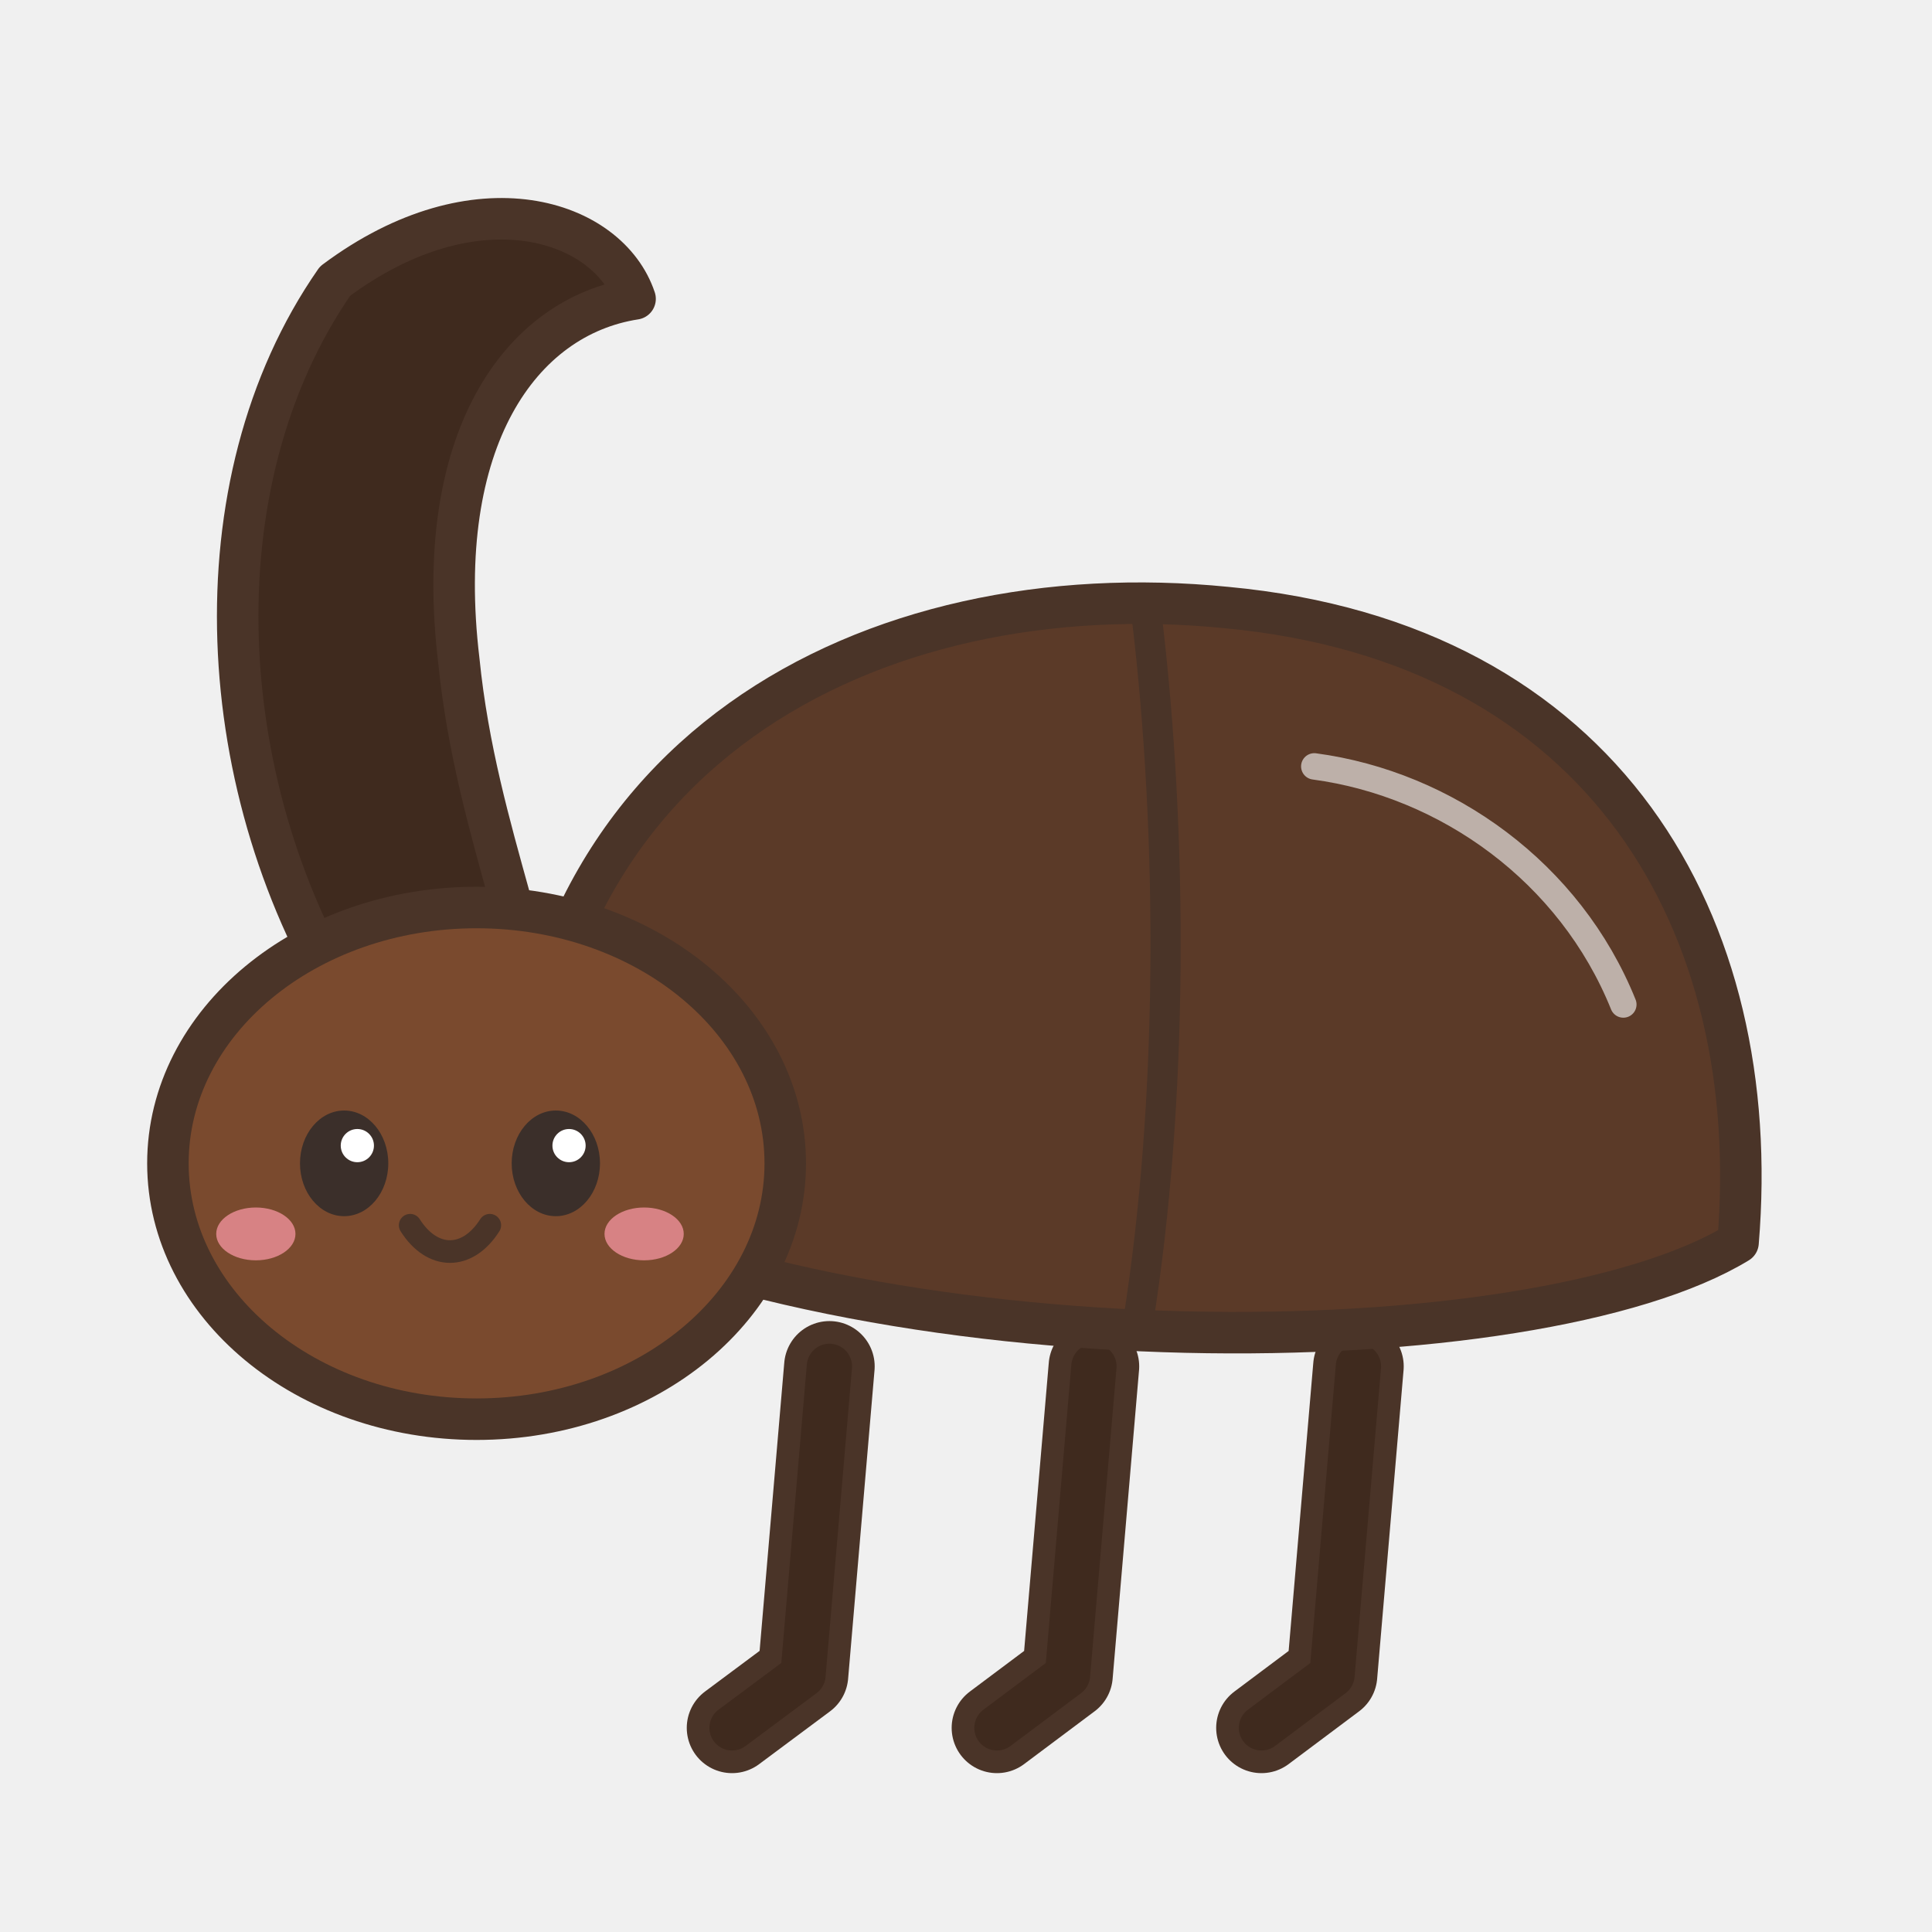
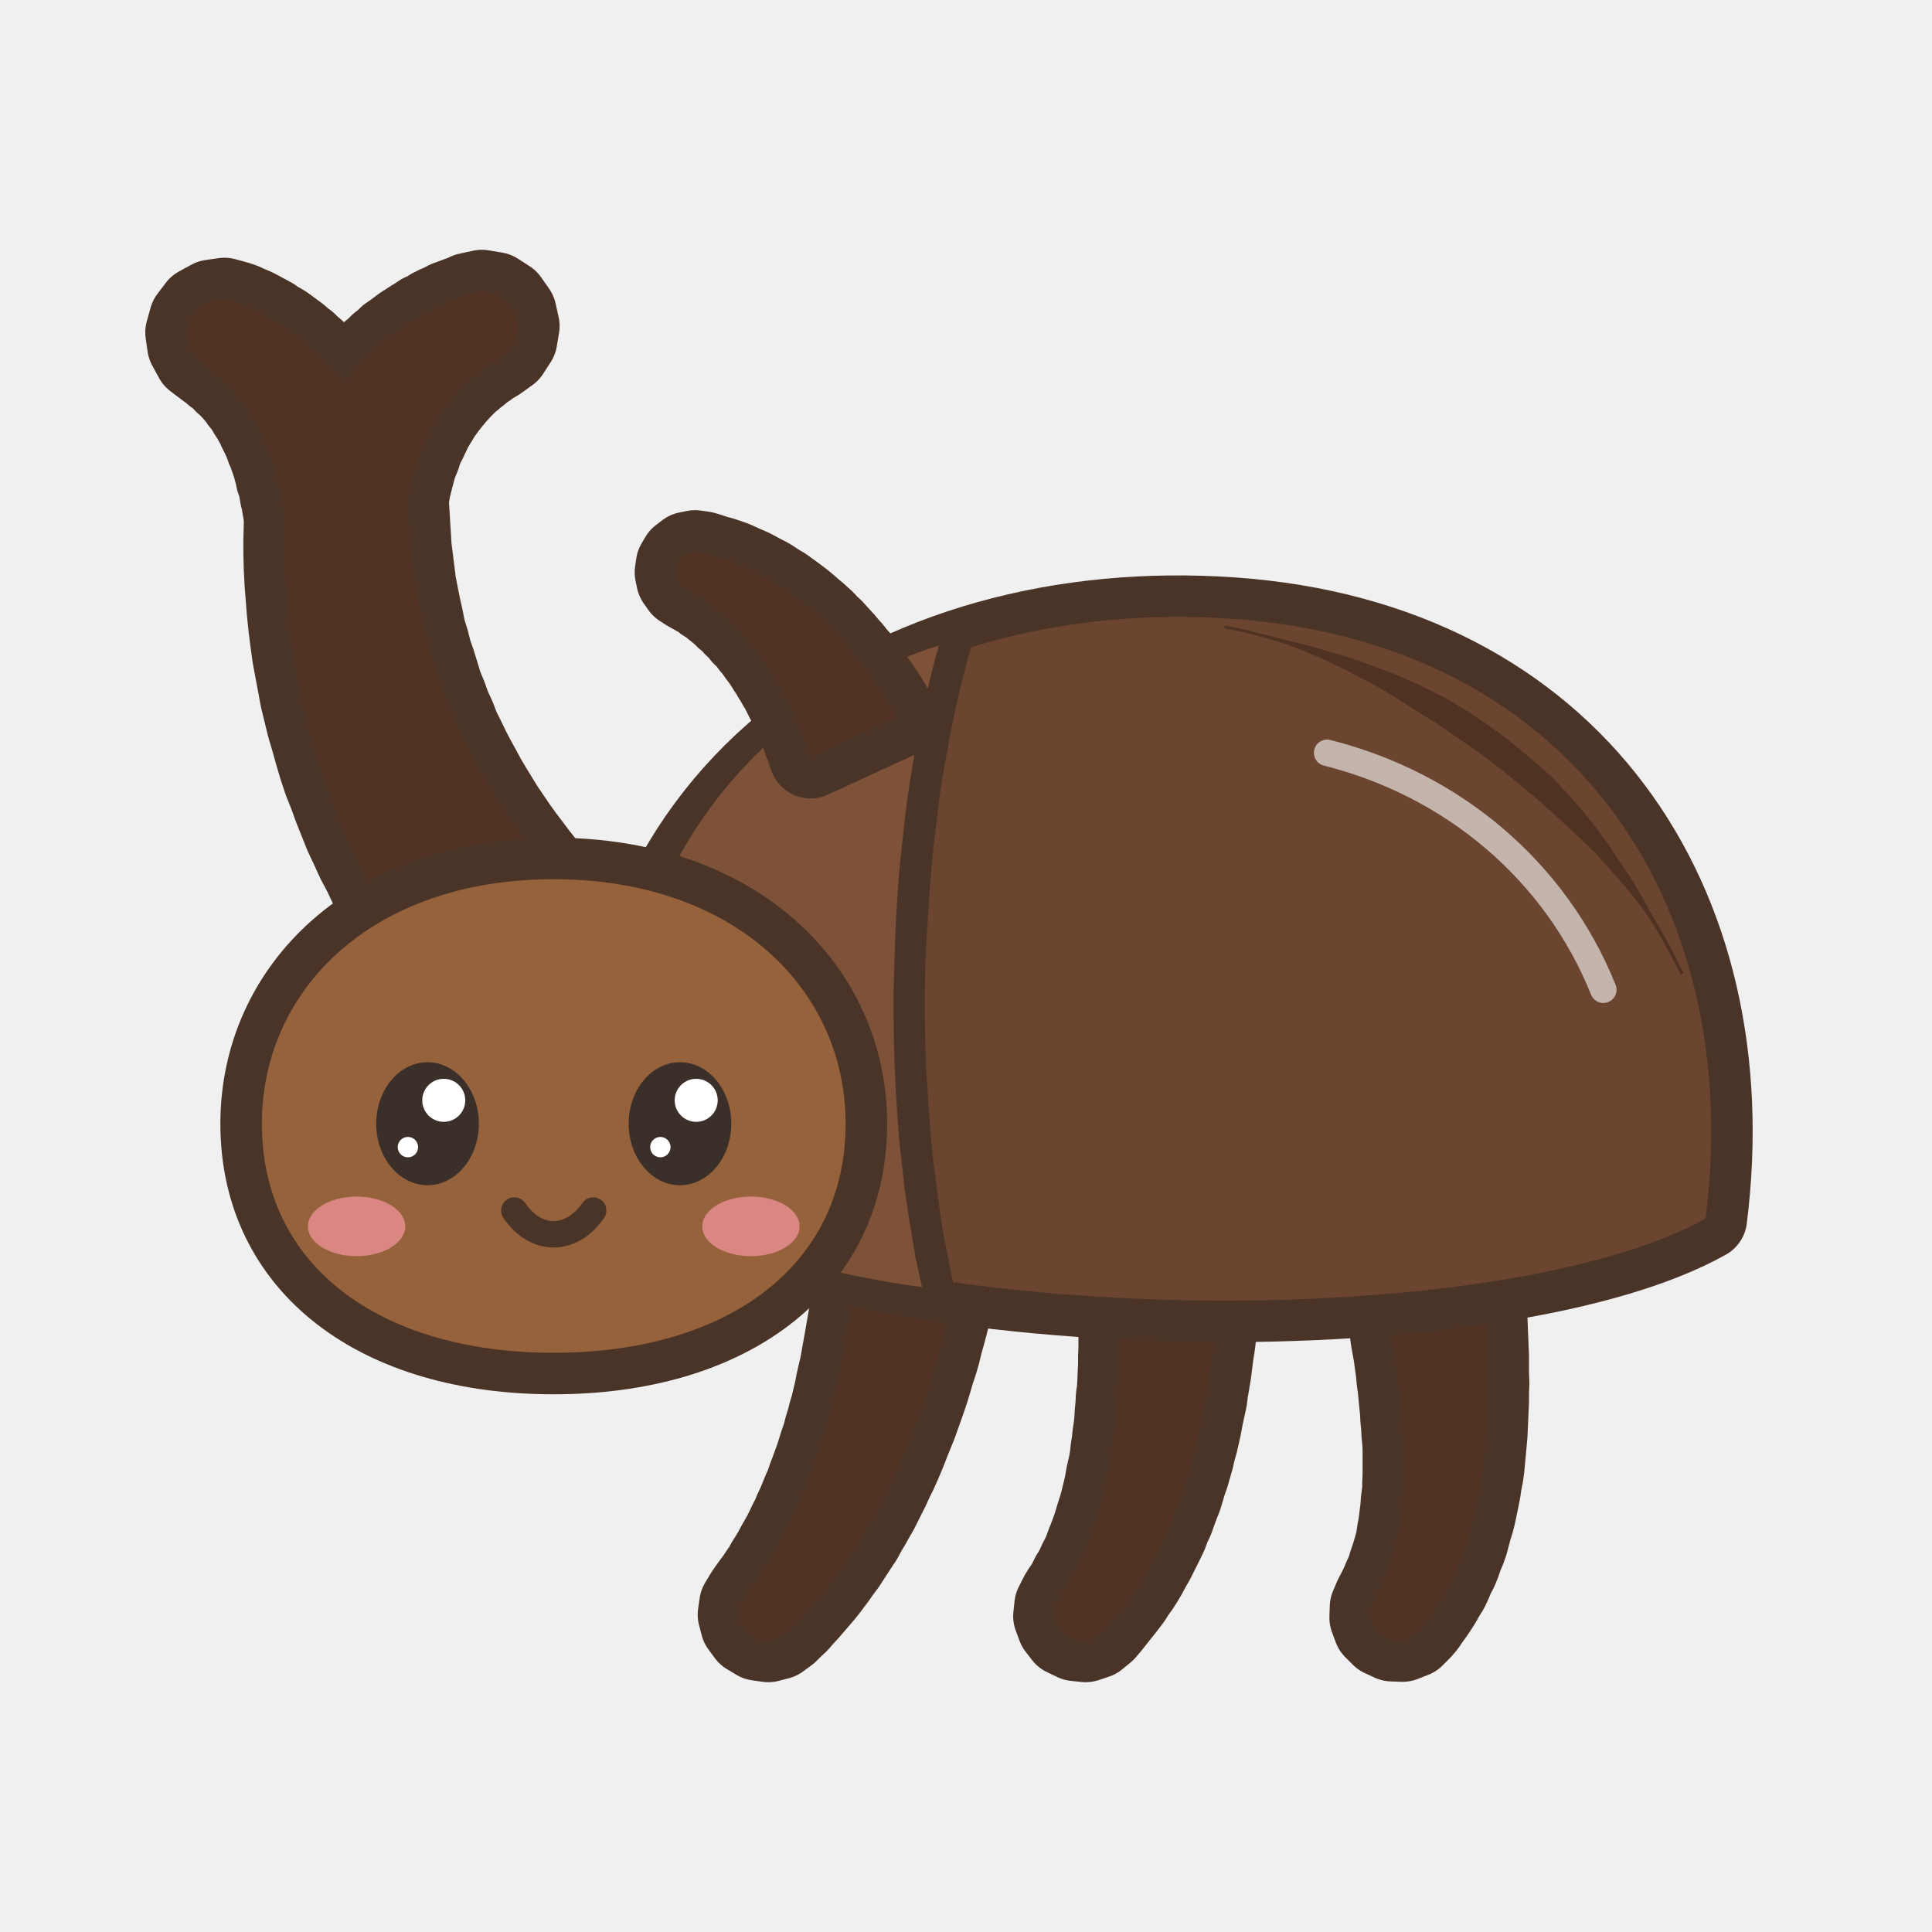
<svg xmlns="http://www.w3.org/2000/svg" viewBox="0 0 512 512" width="512" height="512">
-   <path d="M219.8 362.1 L212.8 443.9 L194 457.9" fill="none" stroke="#4a3428" stroke-width="24" stroke-linejoin="round" stroke-linecap="round" />
-   <path d="M219.8 362.1 L212.8 443.9 L194 457.9" fill="none" stroke="#3f2a1e" stroke-width="12" stroke-linejoin="round" stroke-linecap="round" />
-   <path d="M289.9 362.1 L282.9 443.9 L264.2 457.9" fill="none" stroke="#4a3428" stroke-width="24" stroke-linejoin="round" stroke-linecap="round" />
-   <path d="M289.9 362.1 L282.9 443.9 L264.2 457.9" fill="none" stroke="#3f2a1e" stroke-width="12" stroke-linejoin="round" stroke-linecap="round" />
-   <path d="M360 362.1 L353 443.9 L334.3 457.9" fill="none" stroke="#4a3428" stroke-width="24" stroke-linejoin="round" stroke-linecap="round" />
-   <path d="M360 362.1 L353 443.9 L334.3 457.9" fill="none" stroke="#3f2a1e" stroke-width="12" stroke-linejoin="round" stroke-linecap="round" />
-   <path d="M137.9 315.3 C137.9 198.4 231.5 151.7 325 161 C425.5 170.4 467.6 245.2 460.6 329.3 C406.8 362.1 231.5 364.4 137.9 315.3 Z" fill="#5b3a28" stroke="#4a3428" stroke-width="11" stroke-linejoin="round" stroke-linecap="round" />
-   <path d="M303.9 163.4 C310.9 221.8 310.9 291.9 301.6 350.4" fill="none" stroke="#4a3428" stroke-width="8" stroke-linejoin="round" stroke-linecap="round" />
-   <path d="M93.5 268.6 C56.1 210.1 51.4 128.3 88.8 74.5 C126.3 46.5 161.3 58.2 168.3 79.2 C137.9 83.9 114.6 116.6 121.6 175.1 C126.3 221.8 145 256.9 145 291.9 Z" fill="#3f2a1e" stroke="#4a3428" stroke-width="11" stroke-linejoin="round" stroke-linecap="round" />
-   <ellipse cx="126.3" cy="308.3" rx="81.8" ry="67.8" fill="#7a4a2e" stroke="#4a3428" stroke-width="11" stroke-linejoin="round" stroke-linecap="round" />
-   <ellipse cx="91.2" cy="308.3" rx="11.7" ry="14" fill="#3b2f2a" />
-   <circle cx="94.7" cy="303.6" r="4.4" fill="#ffffff" />
-   <ellipse cx="67.8" cy="327" rx="10.5" ry="7" fill="#ff9aa8" fill-opacity="0.7" />
-   <ellipse cx="147.3" cy="308.3" rx="11.7" ry="14" fill="#3b2f2a" />
-   <circle cx="150.8" cy="303.6" r="4.4" fill="#ffffff" />
-   <ellipse cx="170.7" cy="327" rx="10.5" ry="7" fill="#ff9aa8" fill-opacity="0.7" />
-   <path d="M108.7 324.7 C114.6 334 123.9 334 129.8 324.7" fill="none" stroke="#4a3428" stroke-width="6" stroke-linejoin="round" stroke-linecap="round" />
-   <path d="M348.3 203.1 C383.4 207.8 416.1 231.2 430.2 266.2" fill="none" stroke="#ffffff" stroke-width="7" stroke-linejoin="round" stroke-linecap="round" stroke-opacity="0.6" />
+   <path d="M227.4 331.4 L227.1 333.9 L226.8 336.4 L226.6 338.8 L226.3 341.2 L226 343.7 L225.7 346 L225.3 348.4 L224.9 350.7 L224.5 353 L224.1 355.3 L223.7 357.5 L223.3 359.8 L222.9 362 L222.4 364.1 L221.9 366.3 L221.5 368.4 L221 370.5 L220.5 372.6 L219.9 374.6 L219.4 376.6 L218.8 378.5 L218.3 380.5 L217.6 382.5 L217 384.4 L216.4 386.3 L215.7 388.2 L215.1 389.9 L214.4 391.7 L213.8 393.5 L213 395.3 L212.3 397 L211.6 398.7 L210.8 400.4 L210.1 402.1 L209.3 403.6 L208.5 405.3 L207.7 406.9 L206.9 408.3 L206 409.9 L205.2 411.4 L204.3 412.9 L203.4 414.3 L202.6 415.8 L201.6 417.2 L200.7 418.6 L199.7 419.9 L198.7 421.3 L197.8 422.6 L196.3 425.1 L195.9 427.9 L196.6 430.6 L198.3 432.9 L200.8 434.4 L203.6 434.8 L206.3 434.1 L208.6 432.4 L210 431 L211.4 429.7 L212.6 428.3 L214 426.8 L215.2 425.4 L216.5 423.9 L217.7 422.5 L219 420.9 L220.2 419.3 L221.4 417.7 L222.5 416.1 L223.8 414.4 L224.9 412.7 L226 411 L227.1 409.3 L228.3 407.5 L229.3 405.6 L230.4 403.8 L231.4 402 L232.5 400.1 L233.5 398.1 L234.5 396.1 L235.5 394.1 L236.4 392.1 L237.4 390.1 L238.3 388.1 L239.2 386 L240.1 383.8 L240.9 381.7 L241.8 379.5 L242.7 377.3 L243.5 375 L244.3 372.8 L245.1 370.5 L245.9 368.1 L246.6 365.8 L247.3 363.4 L248.1 361 L248.8 358.6 L249.4 356.1 L250.1 353.6 L250.8 351 L251.4 348.5 L252 345.9 L252.5 343.3 L253.2 340.7 L253.7 338.1 L254.3 335.4 Z M296.3 333.4 L296.4 335.9 L296.5 338.4 L296.6 340.8 L296.7 343.3 L296.7 345.7 L296.8 348 L296.8 350.4 L296.8 352.7 L296.8 355 L296.8 357.2 L296.7 359.5 L296.7 361.7 L296.6 363.8 L296.5 366 L296.4 368.1 L296.1 370.2 L296 372.3 L295.8 374.3 L295.7 376.2 L295.5 378.2 L295.2 380.2 L295 382.1 L294.7 384 L294.5 385.9 L294.2 387.7 L293.8 389.5 L293.4 391.3 L293.1 393.1 L292.7 394.9 L292.3 396.5 L291.9 398.2 L291.4 399.9 L290.9 401.4 L290.4 403.1 L289.9 404.7 L289.4 406.1 L288.8 407.7 L288.2 409.2 L287.7 410.6 L287.1 412.1 L286.3 413.6 L285.7 414.9 L285 416.4 L284.2 417.6 L283.5 419 L282.8 420.4 L281.9 421.6 L281.1 422.9 L279.8 425.5 L279.5 428.3 L280.5 431 L282.2 433.2 L284.9 434.5 L287.7 434.8 L290.4 433.9 L292.6 432.1 L293.8 430.7 L295 429.2 L296.1 427.8 L297.3 426.3 L298.4 424.9 L299.6 423.3 L300.6 421.7 L301.7 420.2 L302.7 418.6 L303.7 416.9 L304.6 415.2 L305.6 413.5 L306.5 411.7 L307.4 409.9 L308.3 408.1 L309.1 406.4 L309.8 404.5 L310.7 402.6 L311.4 400.6 L312.1 398.7 L312.9 396.7 L313.5 394.7 L314.1 392.7 L314.8 390.7 L315.4 388.6 L316 386.5 L316.5 384.3 L317.1 382.2 L317.6 380 L318.1 377.7 L318.5 375.5 L319 373.2 L319.5 370.9 L319.8 368.6 L320.2 366.3 L320.6 363.9 L320.9 361.5 L321.2 359.1 L321.6 356.6 L321.9 354.2 L322.1 351.7 L322.4 349.1 L322.6 346.5 L322.8 343.9 L323 341.3 L323.1 338.7 L323.3 336.1 L323.4 333.4 Z M365.4 335.4 L365.9 337.9 L366.4 340.4 L366.8 342.9 L367.4 345.3 L367.8 347.7 L368.2 350.1 L368.6 352.4 L368.9 354.7 L369.3 357 L369.7 359.2 L370 361.5 L370.3 363.6 L370.5 365.8 L370.8 367.9 L371 370.1 L371.2 372.1 L371.4 374.1 L371.5 376.1 L371.7 378.1 L371.8 380.1 L372 382 L372.1 383.9 L372.1 385.8 L372.1 387.5 L372.1 389.4 L372.1 391.2 L372 392.9 L372 394.6 L371.8 396.3 L371.6 397.9 L371.5 399.6 L371.3 401.1 L371.1 402.7 L370.9 404.3 L370.6 405.8 L370.4 407.3 L370.1 408.8 L369.7 410.2 L369.3 411.6 L368.9 412.9 L368.4 414.3 L368 415.7 L367.5 417 L366.9 418.3 L366.4 419.5 L365.8 420.8 L365.2 422 L364.5 423.3 L363.4 425.9 L363.3 428.7 L364.3 431.4 L366.3 433.4 L368.9 434.6 L371.7 434.7 L374.5 433.6 L376.4 431.7 L377.6 430.3 L378.6 428.8 L379.7 427.3 L380.7 425.8 L381.7 424.2 L382.6 422.6 L383.6 421 L384.4 419.3 L385.1 417.6 L386 415.9 L386.7 414.2 L387.3 412.4 L388.1 410.5 L388.7 408.8 L389.2 406.9 L389.7 405 L390.3 403.1 L390.8 401.1 L391.2 399.1 L391.6 397.2 L392 395.2 L392.3 393.1 L392.7 391.1 L393 389 L393.2 386.8 L393.4 384.7 L393.6 382.5 L393.8 380.3 L393.9 378.1 L394 375.9 L394.1 373.6 L394.2 371.3 L394.2 369 L394.3 366.6 L394.2 364.3 L394.2 361.9 L394.2 359.5 L394.1 357.1 L394 354.6 L393.9 352.1 L393.8 349.6 L393.6 347.1 L393.5 344.6 L393.3 341.9 L393.1 339.3 L392.8 336.7 L392.6 334 L392.3 331.4 Z" fill="#4a3428" stroke="#4a3428" stroke-width="22" stroke-linejoin="round" stroke-linecap="round" />
+   <path d="M227.4 331.4 L227.1 333.9 L226.8 336.4 L226.6 338.8 L226.3 341.2 L226 343.7 L225.7 346 L225.3 348.4 L224.9 350.7 L224.5 353 L224.1 355.3 L223.7 357.5 L223.3 359.8 L222.9 362 L222.4 364.1 L221.9 366.3 L221.5 368.4 L221 370.5 L220.5 372.6 L219.9 374.6 L219.4 376.6 L218.8 378.5 L218.3 380.5 L217.6 382.5 L217 384.4 L216.4 386.3 L215.7 388.2 L215.1 389.9 L214.4 391.7 L213.8 393.5 L213 395.3 L212.3 397 L211.6 398.7 L210.8 400.4 L210.1 402.1 L209.3 403.6 L208.5 405.3 L207.7 406.9 L206.9 408.3 L206 409.9 L205.2 411.4 L204.3 412.9 L203.4 414.3 L202.6 415.8 L201.6 417.2 L200.7 418.6 L199.7 419.9 L198.7 421.3 L197.8 422.6 L196.3 425.1 L195.9 427.9 L196.6 430.6 L198.3 432.9 L200.8 434.4 L203.6 434.8 L206.3 434.1 L208.6 432.4 L210 431 L211.4 429.7 L212.6 428.3 L214 426.8 L215.2 425.4 L216.5 423.9 L217.7 422.5 L219 420.9 L220.2 419.3 L221.4 417.7 L222.5 416.1 L223.8 414.4 L224.9 412.7 L226 411 L227.1 409.3 L228.3 407.5 L229.3 405.6 L230.4 403.8 L231.4 402 L232.5 400.1 L233.5 398.1 L234.5 396.1 L235.5 394.1 L236.4 392.1 L237.4 390.1 L238.3 388.1 L239.2 386 L240.1 383.8 L240.9 381.7 L241.8 379.5 L242.7 377.3 L243.5 375 L244.3 372.8 L245.1 370.5 L245.9 368.1 L246.6 365.8 L247.3 363.4 L248.1 361 L248.8 358.6 L249.4 356.1 L250.1 353.6 L250.8 351 L251.4 348.5 L252 345.9 L252.5 343.3 L253.2 340.7 L253.7 338.1 L254.3 335.4 Z" fill="#4f3222" />
+   <path d="M296.3 333.4 L296.4 335.9 L296.5 338.4 L296.6 340.8 L296.7 343.3 L296.7 345.7 L296.8 348 L296.8 350.4 L296.8 352.7 L296.8 355 L296.8 357.2 L296.7 359.5 L296.7 361.7 L296.6 363.8 L296.5 366 L296.4 368.1 L296.1 370.2 L296 372.3 L295.8 374.3 L295.7 376.2 L295.5 378.2 L295.2 380.2 L295 382.1 L294.7 384 L294.5 385.9 L294.2 387.7 L293.8 389.5 L293.4 391.3 L293.1 393.1 L292.7 394.9 L292.3 396.5 L291.9 398.2 L291.4 399.9 L290.9 401.4 L290.4 403.1 L289.9 404.7 L289.4 406.1 L288.8 407.7 L288.2 409.2 L287.7 410.6 L287.1 412.1 L286.3 413.6 L285.7 414.9 L285 416.4 L284.2 417.6 L283.5 419 L282.8 420.4 L281.9 421.6 L281.1 422.9 L279.8 425.5 L279.5 428.3 L280.5 431 L282.2 433.2 L284.9 434.5 L287.7 434.8 L290.4 433.9 L292.6 432.1 L293.8 430.7 L295 429.2 L296.1 427.8 L297.3 426.3 L298.4 424.9 L299.6 423.3 L300.6 421.7 L301.7 420.2 L302.7 418.6 L303.7 416.9 L304.6 415.2 L305.6 413.5 L306.5 411.7 L307.4 409.9 L308.3 408.1 L309.1 406.4 L309.8 404.5 L310.7 402.6 L311.4 400.6 L312.1 398.7 L312.9 396.7 L313.5 394.7 L314.1 392.7 L314.8 390.7 L315.4 388.6 L316 386.5 L316.5 384.3 L317.1 382.2 L317.6 380 L318.1 377.7 L318.5 375.5 L319 373.2 L319.5 370.9 L319.8 368.6 L320.2 366.3 L320.6 363.9 L320.9 361.5 L321.2 359.1 L321.6 356.6 L321.9 354.2 L322.1 351.7 L322.4 349.1 L322.6 346.5 L322.8 343.9 L323 341.3 L323.1 338.7 L323.3 336.1 L323.4 333.4 Z" fill="#4f3222" />
+   <path d="M365.4 335.4 L365.9 337.9 L366.4 340.4 L366.8 342.9 L367.4 345.3 L367.8 347.7 L368.2 350.1 L368.6 352.4 L368.9 354.7 L369.3 357 L369.7 359.2 L370 361.5 L370.3 363.6 L370.5 365.8 L370.8 367.9 L371 370.1 L371.2 372.1 L371.4 374.1 L371.5 376.1 L371.7 378.1 L371.8 380.1 L372 382 L372.1 383.9 L372.1 385.8 L372.1 387.5 L372.1 389.4 L372.1 391.2 L372 392.9 L372 394.6 L371.8 396.3 L371.6 397.9 L371.5 399.6 L371.3 401.1 L371.1 402.7 L370.9 404.3 L370.6 405.8 L370.4 407.3 L370.1 408.8 L369.7 410.2 L369.3 411.6 L368.9 412.9 L368.4 414.3 L368 415.7 L367.5 417 L366.9 418.3 L366.4 419.5 L365.8 420.8 L365.2 422 L364.5 423.3 L363.4 425.9 L363.3 428.7 L364.3 431.4 L366.3 433.4 L368.9 434.6 L371.7 434.7 L374.5 433.6 L376.4 431.7 L377.6 430.3 L378.6 428.8 L379.7 427.3 L380.7 425.8 L381.7 424.2 L382.6 422.6 L383.6 421 L384.4 419.3 L385.1 417.6 L386 415.9 L386.7 414.2 L387.3 412.4 L388.1 410.5 L388.7 408.8 L389.2 406.9 L389.7 405 L390.3 403.1 L390.8 401.1 L391.2 399.1 L391.6 397.2 L392 395.2 L392.3 393.1 L392.7 391.1 L393 389 L393.2 386.8 L393.4 384.7 L393.6 382.5 L393.8 380.3 L393.9 378.1 L394 375.9 L394.1 373.6 L394.2 371.3 L394.2 369 L394.3 366.6 L394.2 364.3 L394.2 361.9 L394.2 359.5 L394.1 357.1 L394 354.6 L393.9 352.1 L393.8 349.6 L393.6 347.1 L393.5 344.6 L393.3 341.9 L393.1 339.3 L392.8 336.7 L392.6 334 L392.3 331.4 Z" fill="#4f3222" />
+   <path d="M163.5 314.6 C155.1 210 236.7 157.7 326.6 164 C416.5 170.3 462.5 239.3 452 322.9 C399.8 352.2 240.8 354.3 163.5 314.6 Z" fill="#4a3428" stroke="#4a3428" stroke-width="22" stroke-linejoin="round" stroke-linecap="round" />
+   <path d="M163.5 314.6 C155.1 210 236.7 157.7 326.6 164 C416.5 170.3 462.5 239.3 452 322.9 C399.8 352.2 240.8 354.3 163.5 314.6 Z" fill="#6b4530" />
+   <path d="M163.5 314.6 C157.2 239.3 194.8 187 251.3 170.3 C238.7 220.5 236.7 291.5 249.2 341.7 C213.7 337.6 184.4 327.1 163.5 314.6 Z" fill="#7d5238" />
+   <path d="M249.4 169.1 L247.8 174.7 L246.4 180.3 L245 186.2 L243.8 192.1 L242.6 198.2 L241.6 204.3 L240.6 210.6 L239.8 217 L239.1 223.4 L238.4 229.9 L237.9 236.3 L237.5 242.9 L237.2 249.5 L237 256.1 L236.8 262.8 L236.8 269.4 L236.9 276 L237.1 282.6 L237.4 289.1 L237.8 295.6 L238.3 302.1 L239 308.5 L239.7 314.8 L240.6 321 L241.6 327.1 L242.6 333.2 L243.9 339 L245.1 344.8 L253.3 342.9 L252 337.2 L250.9 331.6 L249.8 325.7 L248.9 319.8 L248.1 313.7 L247.3 307.5 L246.7 301.4 L246.2 295 L245.8 288.6 L245.4 282.2 L245.2 275.9 L245.1 269.4 L245.1 262.9 L245.2 256.4 L245.5 249.9 L245.9 243.5 L246.3 237 L246.8 230.6 L247.4 224.2 L248.2 217.9 L248.9 211.8 L249.8 205.7 L250.9 199.6 L252 193.8 L253.2 187.9 L254.5 182.3 L255.9 176.7 L257.4 171.4 Z" fill="#4a3428" />
+   <path d="M324.4 166.5 L329.9 167.6 L335.5 169.1 L340.9 170.7 L346.2 172.8 L351.4 175 L356.5 177.5 L361.4 180 L366.3 182.7 L371 185.6 L375.7 188.6 L380.4 191.5 L384.9 194.6 L389.5 197.7 L393.9 200.9 L398.2 204.2 L402.5 207.7 L406.7 211.2 L410.8 214.8 L414.9 218.6 L418.9 222.3 L422.9 226.2 L426.6 230.3 L430.3 234.5 L433.9 238.9 L437.2 243.5 L440.1 248.3 L442.8 253.2 L445.4 258.3 L446.2 257.9 L443.6 252.8 L440.9 247.8 L438 242.8 L435.3 237.9 L432.4 233 L429.2 228.3 L426.1 223.6 L422.7 219 L419.1 214.5 L415.3 210.2 L411.4 206.1 L407.2 202.3 L402.8 198.6 L398.3 195 L393.7 191.7 L388.9 188.5 L384 185.5 L379 182.9 L373.7 180.4 L368.5 178.2 L363.1 176.2 L357.7 174.3 L352.2 172.7 L346.8 171.1 L341.2 169.7 L335.7 168.3 L330.1 166.9 L324.6 165.7 Z" fill="#4f3222" />
+   <path d="M237.6 190.1 L236.8 188.7 L235.9 187.2 L235 185.7 L234.1 184.3 L233.2 182.9 L232.3 181.6 L231.3 180.2 L230.4 178.8 L229.4 177.6 L228.5 176.2 L227.6 175 L226.5 173.8 L225.6 172.6 L224.5 171.4 L223.6 170.3 L222.5 169.1 L221.5 168 L220.5 166.9 L219.4 165.9 L218.4 164.8 L217.3 163.8 L216.2 162.8 L215.1 161.9 L214.1 161 L212.9 160 L211.9 159.2 L210.7 158.3 L209.6 157.5 L208.5 156.7 L207.4 155.9 L206.2 155.2 L205.1 154.5 L203.9 153.7 L202.8 153.1 L201.6 152.5 L200.5 151.9 L199.2 151.2 L198.1 150.7 L196.9 150.2 L195.8 149.7 L194.5 149.1 L193.4 148.7 L192.2 148.3 L191 147.9 L189.8 147.6 L188.6 147.2 L187.4 146.8 L186.3 146.5 L184.2 146.2 L182.2 146.6 L180.5 147.9 L179.5 149.6 L179.2 151.7 L179.6 153.6 L180.8 155.3 L182.5 156.4 L183.4 156.9 L184.3 157.4 L185.2 157.9 L186.1 158.4 L186.9 159.1 L187.7 159.6 L188.6 160.2 L189.4 160.9 L190.2 161.5 L191 162.2 L191.8 162.8 L192.5 163.6 L193.4 164.3 L194.1 165 L194.8 165.8 L195.6 166.5 L196.3 167.3 L197 168.2 L197.8 168.9 L198.5 169.7 L199.2 170.7 L199.9 171.5 L200.6 172.4 L201.2 173.3 L201.9 174.2 L202.6 175.2 L203.2 176.1 L203.8 177.1 L204.5 178.1 L205.1 179.2 L205.7 180.1 L206.3 181.2 L207 182.3 L207.5 183.3 L208.1 184.5 L208.6 185.5 L209.3 186.7 L209.8 187.8 L210.3 189.1 L210.8 190.2 L211.4 191.5 L211.9 192.7 L212.4 194 L212.9 195.3 L213.3 196.5 L213.9 197.9 L214.3 199.2 L214.8 200.6 Z M170.5 255.6 L168.1 253.6 L165.7 251.6 L163.4 249.5 L161.1 247.4 L158.8 245.2 L156.6 243 L154.4 240.8 L152.3 238.6 L150.2 236.3 L148.1 234 L146.1 231.7 L144.1 229.3 L142.2 226.9 L140.4 224.5 L138.5 222 L136.7 219.5 L135 217 L133.3 214.5 L131.7 211.9 L130.1 209.3 L128.5 206.6 L127.1 204 L125.6 201.3 L124.2 198.6 L122.9 195.9 L121.5 193.1 L120.4 190.2 L119.1 187.4 L118.1 184.6 L116.9 181.7 L116 178.7 L115.1 175.8 L114.1 172.9 L113.3 169.8 L112.4 166.9 L111.8 163.8 L111.1 160.7 L110.5 157.7 L109.9 154.6 L109.5 151.4 L109.1 148.2 L108.7 145.1 L108.5 141.8 L108.3 138.6 L108.1 135.3 L107.9 132 L107.9 128.8 L108.1 125.4 L76.7 123.1 L76.4 127.1 L76.1 131.1 L75.7 135 L75.6 138.9 L75.5 142.9 L75.5 146.7 L75.6 150.6 L75.8 154.6 L76.1 158.4 L76.4 162.2 L76.8 166.1 L77.3 170 L77.8 173.7 L78.5 177.5 L79.2 181.2 L79.9 185 L80.8 188.7 L81.7 192.4 L82.8 196.1 L83.8 199.7 L84.9 203.4 L86.1 207 L87.5 210.5 L88.8 214.1 L90.2 217.6 L91.6 221.1 L93.2 224.5 L94.8 228 L96.6 231.4 L98.2 234.8 L100.1 238.1 L101.9 241.5 L103.9 244.8 L105.9 248.1 L107.9 251.2 L110 254.4 L112.1 257.6 L114.4 260.7 L116.7 263.7 L119 266.9 L121.4 269.8 L123.8 272.8 L126.4 275.8 L129 278.6 L131.6 281.5 L134.2 284.3 L136.9 287.1 L139.7 289.9 Z M106.6 133.4 L106.1 131.8 L105.6 130.2 L105 128.7 L104.5 127.1 L104 125.6 L103.3 124.2 L102.7 122.7 L102.2 121.2 L101.5 119.8 L100.8 118.3 L100.2 116.9 L99.5 115.5 L98.9 114.1 L98.1 112.8 L97.4 111.5 L96.6 110.1 L95.8 108.9 L95 107.5 L94.3 106.3 L93.4 105.1 L92.6 103.9 L91.6 102.7 L90.8 101.5 L89.9 100.3 L89 99.3 L88.1 98.1 L87 97.1 L86.1 95.9 L85.2 95 L84.1 93.9 L83.1 92.9 L82 92 L81 91 L79.9 90.2 L78.8 89.2 L77.7 88.4 L76.6 87.6 L75.4 86.7 L74.3 86 L73 85.3 L71.9 84.5 L70.6 83.8 L69.5 83.2 L68.2 82.5 L67 81.9 L65.7 81.4 L64.5 80.8 L63.1 80.3 L59.5 79.3 L56 79.8 L52.7 81.6 L50.5 84.5 L49.5 88.1 L50 91.6 L51.8 94.9 L54.7 97.1 L55.5 97.7 L56.3 98.2 L57 98.9 L57.8 99.4 L58.4 100 L59.1 100.6 L59.7 101.3 L60.5 101.9 L61.1 102.6 L61.7 103.2 L62.4 104 L62.9 104.6 L63.5 105.3 L64 106.1 L64.6 106.8 L65.2 107.6 L65.7 108.4 L66.1 109.1 L66.6 109.9 L67.2 110.8 L67.6 111.6 L68.1 112.4 L68.5 113.3 L68.9 114.2 L69.4 115.1 L69.8 116 L70.2 116.9 L70.6 117.9 L70.9 118.8 L71.4 119.8 L71.7 120.8 L72.1 121.9 L72.4 122.8 L72.7 123.8 L73 124.9 L73.3 126 L73.5 127.1 L73.9 128.2 L74.2 129.4 L74.4 130.5 L74.6 131.7 L74.9 132.8 L75.1 134.1 L75.3 135.2 L75.5 136.5 L75.6 137.7 L75.8 139 L76.1 140.3 Z M106.7 140 L106.8 138.7 L107 137.3 L107.2 136 L107.4 134.7 L107.6 133.4 L107.8 132.1 L108.2 131 L108.4 129.7 L108.7 128.5 L109 127.3 L109.3 126.1 L109.6 125 L109.9 123.9 L110.2 122.8 L110.7 121.7 L111.1 120.7 L111.4 119.7 L111.8 118.6 L112.2 117.7 L112.8 116.6 L113.2 115.7 L113.7 114.7 L114.1 113.8 L114.6 112.9 L115.2 111.9 L115.7 111.1 L116.2 110.2 L116.8 109.3 L117.4 108.5 L118 107.6 L118.6 106.9 L119.2 106.1 L119.9 105.3 L120.5 104.5 L121.2 103.8 L121.9 103 L122.6 102.3 L123.3 101.6 L124 100.8 L124.9 100.2 L125.6 99.5 L126.5 98.9 L127.3 98.2 L128.1 97.6 L129 97 L129.9 96.3 L130.8 95.8 L131.8 95.2 L134.7 93.1 L136.7 90 L137.3 86.4 L136.5 82.8 L134.4 79.8 L131.3 77.8 L127.7 77.2 L124 78 L122.7 78.6 L121.3 79.1 L120 79.6 L118.6 80.1 L117.3 80.8 L115.9 81.4 L114.5 82.1 L113.3 82.9 L111.9 83.5 L110.7 84.3 L109.4 85.1 L108.2 85.9 L106.9 86.7 L105.6 87.7 L104.5 88.5 L103.2 89.4 L102.1 90.5 L100.9 91.4 L99.8 92.5 L98.6 93.5 L97.6 94.6 L96.6 95.7 L95.4 96.9 L94.5 98 L93.4 99.2 L92.4 100.4 L91.4 101.7 L90.5 102.9 L89.5 104.3 L88.6 105.5 L87.8 106.9 L86.8 108.3 L86 109.7 L85.2 111.2 L84.4 112.5 L83.6 114.1 L82.9 115.6 L82.1 117 L81.4 118.6 L80.7 120.2 L80 121.9 L79.4 123.4 L78.8 125.1 L78.1 126.8 L77.5 128.4 L77 130.1 L76.5 131.9 L76 133.6 Z" fill="#4a3428" stroke="#4a3428" stroke-width="22" stroke-linejoin="round" stroke-linecap="round" />
+   <path d="M237.6 190.1 L236.8 188.7 L235.9 187.2 L235 185.7 L234.1 184.3 L233.2 182.9 L232.3 181.6 L231.3 180.2 L230.4 178.8 L229.4 177.6 L228.5 176.2 L227.6 175 L226.5 173.8 L225.6 172.6 L224.5 171.4 L223.6 170.3 L222.5 169.1 L221.5 168 L220.5 166.9 L219.4 165.9 L218.4 164.8 L217.3 163.8 L216.2 162.8 L215.1 161.9 L214.1 161 L212.9 160 L211.9 159.2 L210.7 158.3 L209.6 157.5 L208.5 156.7 L207.4 155.9 L206.2 155.2 L205.1 154.5 L203.9 153.7 L202.8 153.1 L201.6 152.5 L200.5 151.9 L199.2 151.2 L198.1 150.7 L196.9 150.2 L195.8 149.7 L194.5 149.1 L193.4 148.7 L192.2 148.3 L191 147.9 L189.8 147.6 L188.6 147.2 L187.4 146.8 L186.3 146.5 L184.2 146.2 L182.2 146.6 L180.5 147.9 L179.5 149.6 L179.2 151.7 L179.6 153.6 L180.8 155.3 L182.5 156.4 L183.4 156.9 L184.3 157.4 L185.2 157.9 L186.1 158.4 L186.9 159.1 L187.7 159.6 L188.6 160.2 L189.4 160.9 L190.2 161.5 L191 162.2 L191.8 162.8 L192.5 163.6 L193.4 164.3 L194.1 165 L194.8 165.8 L195.6 166.5 L196.3 167.3 L197 168.2 L197.8 168.9 L198.5 169.7 L199.2 170.7 L199.9 171.5 L200.6 172.4 L201.2 173.3 L201.9 174.2 L202.6 175.2 L203.2 176.1 L203.8 177.1 L204.5 178.1 L205.1 179.2 L205.7 180.1 L206.3 181.2 L207 182.3 L207.5 183.3 L208.1 184.5 L208.6 185.5 L209.3 186.7 L209.8 187.8 L210.3 189.1 L210.8 190.2 L211.4 191.5 L211.9 192.7 L212.4 194 L212.9 195.3 L213.3 196.5 L213.9 197.9 L214.3 199.2 L214.8 200.6 Z" fill="#4f3222" />
+   <path d="M170.5 255.6 L168.1 253.6 L165.7 251.6 L163.4 249.5 L161.1 247.4 L158.8 245.2 L156.6 243 L154.4 240.8 L152.3 238.6 L150.2 236.3 L148.1 234 L146.1 231.7 L144.1 229.3 L142.2 226.9 L140.4 224.5 L138.5 222 L136.7 219.5 L135 217 L133.3 214.5 L131.7 211.9 L130.1 209.3 L128.5 206.6 L127.1 204 L125.6 201.3 L124.2 198.6 L122.9 195.9 L121.5 193.1 L120.4 190.2 L119.1 187.4 L118.1 184.6 L116.9 181.7 L116 178.7 L115.1 175.8 L114.1 172.9 L113.3 169.8 L112.4 166.9 L111.8 163.8 L111.1 160.7 L110.5 157.7 L109.9 154.6 L109.5 151.4 L109.1 148.2 L108.7 145.1 L108.5 141.8 L108.3 138.6 L108.1 135.3 L107.9 132 L107.9 128.8 L108.1 125.4 L76.7 123.1 L76.4 127.1 L76.1 131.1 L75.7 135 L75.6 138.9 L75.5 142.9 L75.5 146.7 L75.6 150.6 L75.8 154.6 L76.1 158.4 L76.4 162.2 L76.8 166.1 L77.3 170 L77.8 173.7 L78.5 177.5 L79.2 181.2 L79.9 185 L80.8 188.7 L81.7 192.4 L82.8 196.1 L83.8 199.7 L84.9 203.4 L86.1 207 L87.5 210.5 L88.8 214.1 L90.2 217.6 L91.6 221.1 L93.2 224.5 L94.8 228 L96.6 231.4 L98.2 234.8 L100.1 238.1 L101.9 241.5 L103.9 244.8 L105.9 248.1 L107.9 251.2 L110 254.4 L112.1 257.6 L114.4 260.7 L116.7 263.7 L119 266.9 L121.4 269.8 L123.8 272.8 L126.4 275.8 L129 278.6 L131.6 281.5 L134.2 284.3 L136.9 287.1 L139.7 289.9 Z" fill="#4f3222" />
+   <path d="M106.6 133.4 L106.1 131.8 L105.6 130.2 L105 128.7 L104.5 127.1 L104 125.6 L103.3 124.2 L102.7 122.7 L102.2 121.2 L101.5 119.8 L100.8 118.3 L100.2 116.9 L99.5 115.5 L98.9 114.1 L98.1 112.8 L97.4 111.5 L96.6 110.1 L95.8 108.9 L95 107.5 L94.3 106.3 L93.4 105.1 L92.6 103.9 L91.6 102.7 L90.8 101.5 L89.9 100.3 L89 99.3 L88.1 98.1 L87 97.1 L86.1 95.9 L85.2 95 L84.1 93.9 L83.1 92.9 L82 92 L81 91 L79.9 90.2 L78.8 89.2 L77.7 88.4 L76.6 87.6 L75.4 86.7 L74.3 86 L73 85.3 L71.9 84.5 L70.6 83.8 L69.5 83.2 L68.2 82.5 L67 81.9 L65.7 81.4 L64.5 80.8 L63.1 80.3 L59.5 79.3 L56 79.8 L52.7 81.6 L50.5 84.5 L49.5 88.1 L50 91.6 L51.8 94.9 L54.7 97.1 L55.5 97.7 L56.3 98.2 L57 98.9 L57.8 99.4 L58.4 100 L59.1 100.6 L59.7 101.3 L60.5 101.9 L61.1 102.6 L61.7 103.2 L62.4 104 L62.9 104.6 L63.5 105.3 L64 106.1 L64.6 106.8 L65.2 107.6 L65.7 108.4 L66.1 109.1 L66.6 109.9 L67.2 110.8 L67.6 111.6 L68.1 112.4 L68.5 113.3 L68.9 114.2 L69.4 115.1 L69.8 116 L70.2 116.9 L70.6 117.9 L70.9 118.8 L71.4 119.8 L71.7 120.8 L72.1 121.9 L72.4 122.8 L72.7 123.8 L73 124.9 L73.3 126 L73.5 127.1 L73.9 128.2 L74.2 129.4 L74.4 130.5 L74.6 131.7 L74.9 132.8 L75.1 134.1 L75.3 135.2 L75.5 136.5 L75.6 137.7 L75.8 139 L76.1 140.3 Z" fill="#4f3222" />
+   <path d="M106.7 140 L106.8 138.7 L107 137.3 L107.2 136 L107.4 134.7 L107.6 133.4 L107.8 132.1 L108.2 131 L108.4 129.7 L108.7 128.5 L109 127.3 L109.3 126.1 L109.6 125 L109.9 123.9 L110.2 122.8 L110.7 121.7 L111.1 120.7 L111.4 119.7 L111.8 118.6 L112.2 117.7 L112.8 116.6 L113.2 115.7 L113.7 114.7 L114.1 113.8 L114.6 112.9 L115.2 111.9 L115.7 111.1 L116.2 110.2 L116.8 109.3 L117.4 108.5 L118 107.6 L118.6 106.9 L119.2 106.1 L119.9 105.3 L120.5 104.5 L121.2 103.8 L121.9 103 L122.6 102.3 L123.3 101.6 L124 100.8 L124.9 100.2 L125.6 99.5 L126.5 98.9 L127.3 98.2 L128.1 97.6 L129 97 L129.9 96.3 L130.8 95.8 L131.8 95.2 L134.7 93.1 L136.7 90 L137.3 86.4 L136.5 82.8 L134.4 79.8 L131.3 77.8 L127.7 77.2 L124 78 L122.7 78.6 L121.3 79.1 L120 79.6 L118.6 80.1 L117.3 80.8 L115.9 81.4 L114.5 82.1 L113.3 82.9 L111.9 83.5 L110.7 84.3 L109.4 85.1 L108.2 85.9 L106.9 86.7 L105.6 87.7 L104.5 88.5 L103.2 89.4 L102.1 90.5 L100.9 91.4 L99.8 92.5 L98.6 93.5 L97.6 94.6 L96.6 95.7 L95.4 96.9 L94.5 98 L93.4 99.2 L92.4 100.4 L91.4 101.7 L90.5 102.9 L89.5 104.3 L88.6 105.5 L87.8 106.9 L86.8 108.3 L86 109.7 L85.2 111.2 L84.4 112.5 L83.6 114.1 L82.9 115.6 L82.1 117 L81.4 118.6 L80.7 120.2 L80 121.9 L79.4 123.4 L78.8 125.1 L78.1 126.8 L77.5 128.4 L77 130.1 L76.5 131.9 L76 133.6 Z" fill="#4f3222" />
+   <path d="M146.7 233 C194.8 233 224.1 262.3 224.1 297.8 C224.1 335.5 192.7 358.5 146.7 358.5 C100.7 358.5 69.4 335.5 69.4 297.8 C69.4 262.3 98.6 233 146.7 233 Z" fill="#4a3428" stroke="#4a3428" stroke-width="22" stroke-linejoin="round" stroke-linecap="round" />
+   <path d="M146.7 233 C194.8 233 224.1 262.3 224.1 297.8 C224.1 335.5 192.7 358.5 146.7 358.5 C100.7 358.5 69.4 335.5 69.4 297.8 C69.4 262.3 98.6 233 146.7 233 Z" fill="#96623c" />
+   <ellipse cx="113.3" cy="297.8" rx="13.6" ry="16.3" fill="#3b2f2a" />
+   <circle cx="117.6" cy="291.6" r="5.7" fill="#ffffff" />
+   <circle cx="108.1" cy="304" r="2.7" fill="#ffffff" />
+   <ellipse cx="180.2" cy="297.8" rx="13.6" ry="16.3" fill="#3b2f2a" />
+   <circle cx="184.5" cy="291.6" r="5.7" fill="#ffffff" />
+   <circle cx="175" cy="304" r="2.7" fill="#ffffff" />
+   <ellipse cx="94.5" cy="325" rx="12.9" ry="7.9" fill="#ff9aa8" fill-opacity="0.65" />
+   <ellipse cx="199" cy="325" rx="12.9" ry="7.9" fill="#ff9aa8" fill-opacity="0.65" />
+   <path d="M136.3 320.8 C142 329.2 151.4 329.2 157.2 320.8" fill="none" stroke="#4a3428" stroke-width="7" stroke-linejoin="round" stroke-linecap="round" />
+   <path d="M351.7 199.5 C385.1 207.9 412.3 230.9 424.9 262.3" fill="none" stroke="#ffffff" stroke-width="7" stroke-linejoin="round" stroke-linecap="round" stroke-opacity="0.6" />
</svg>
